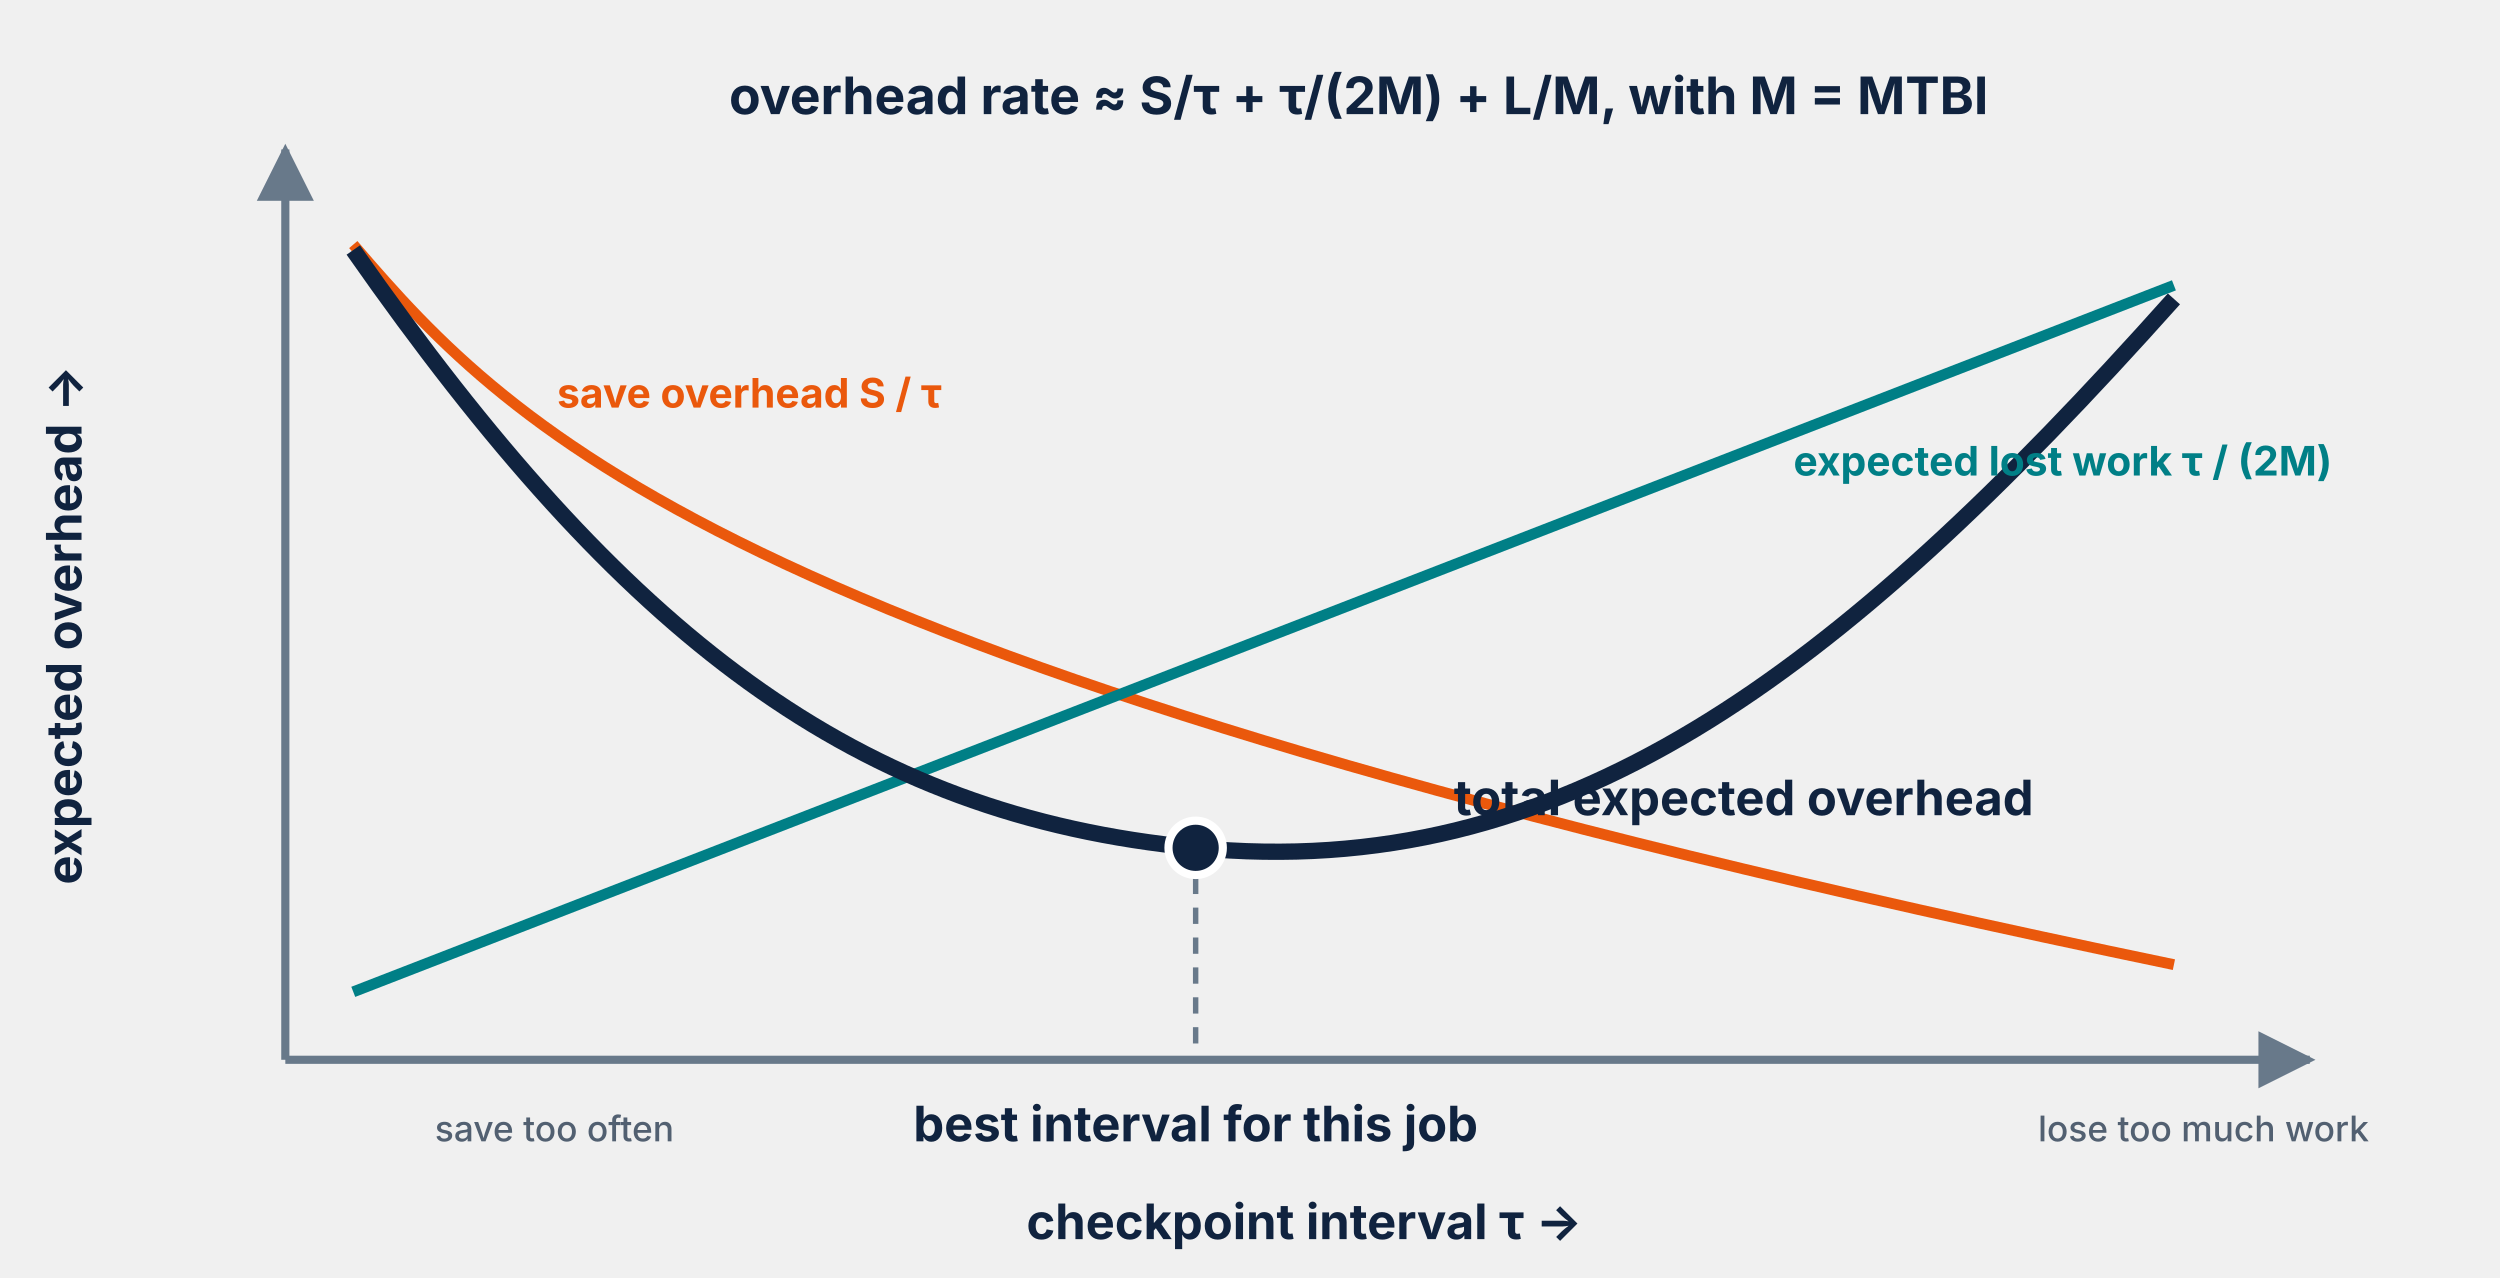
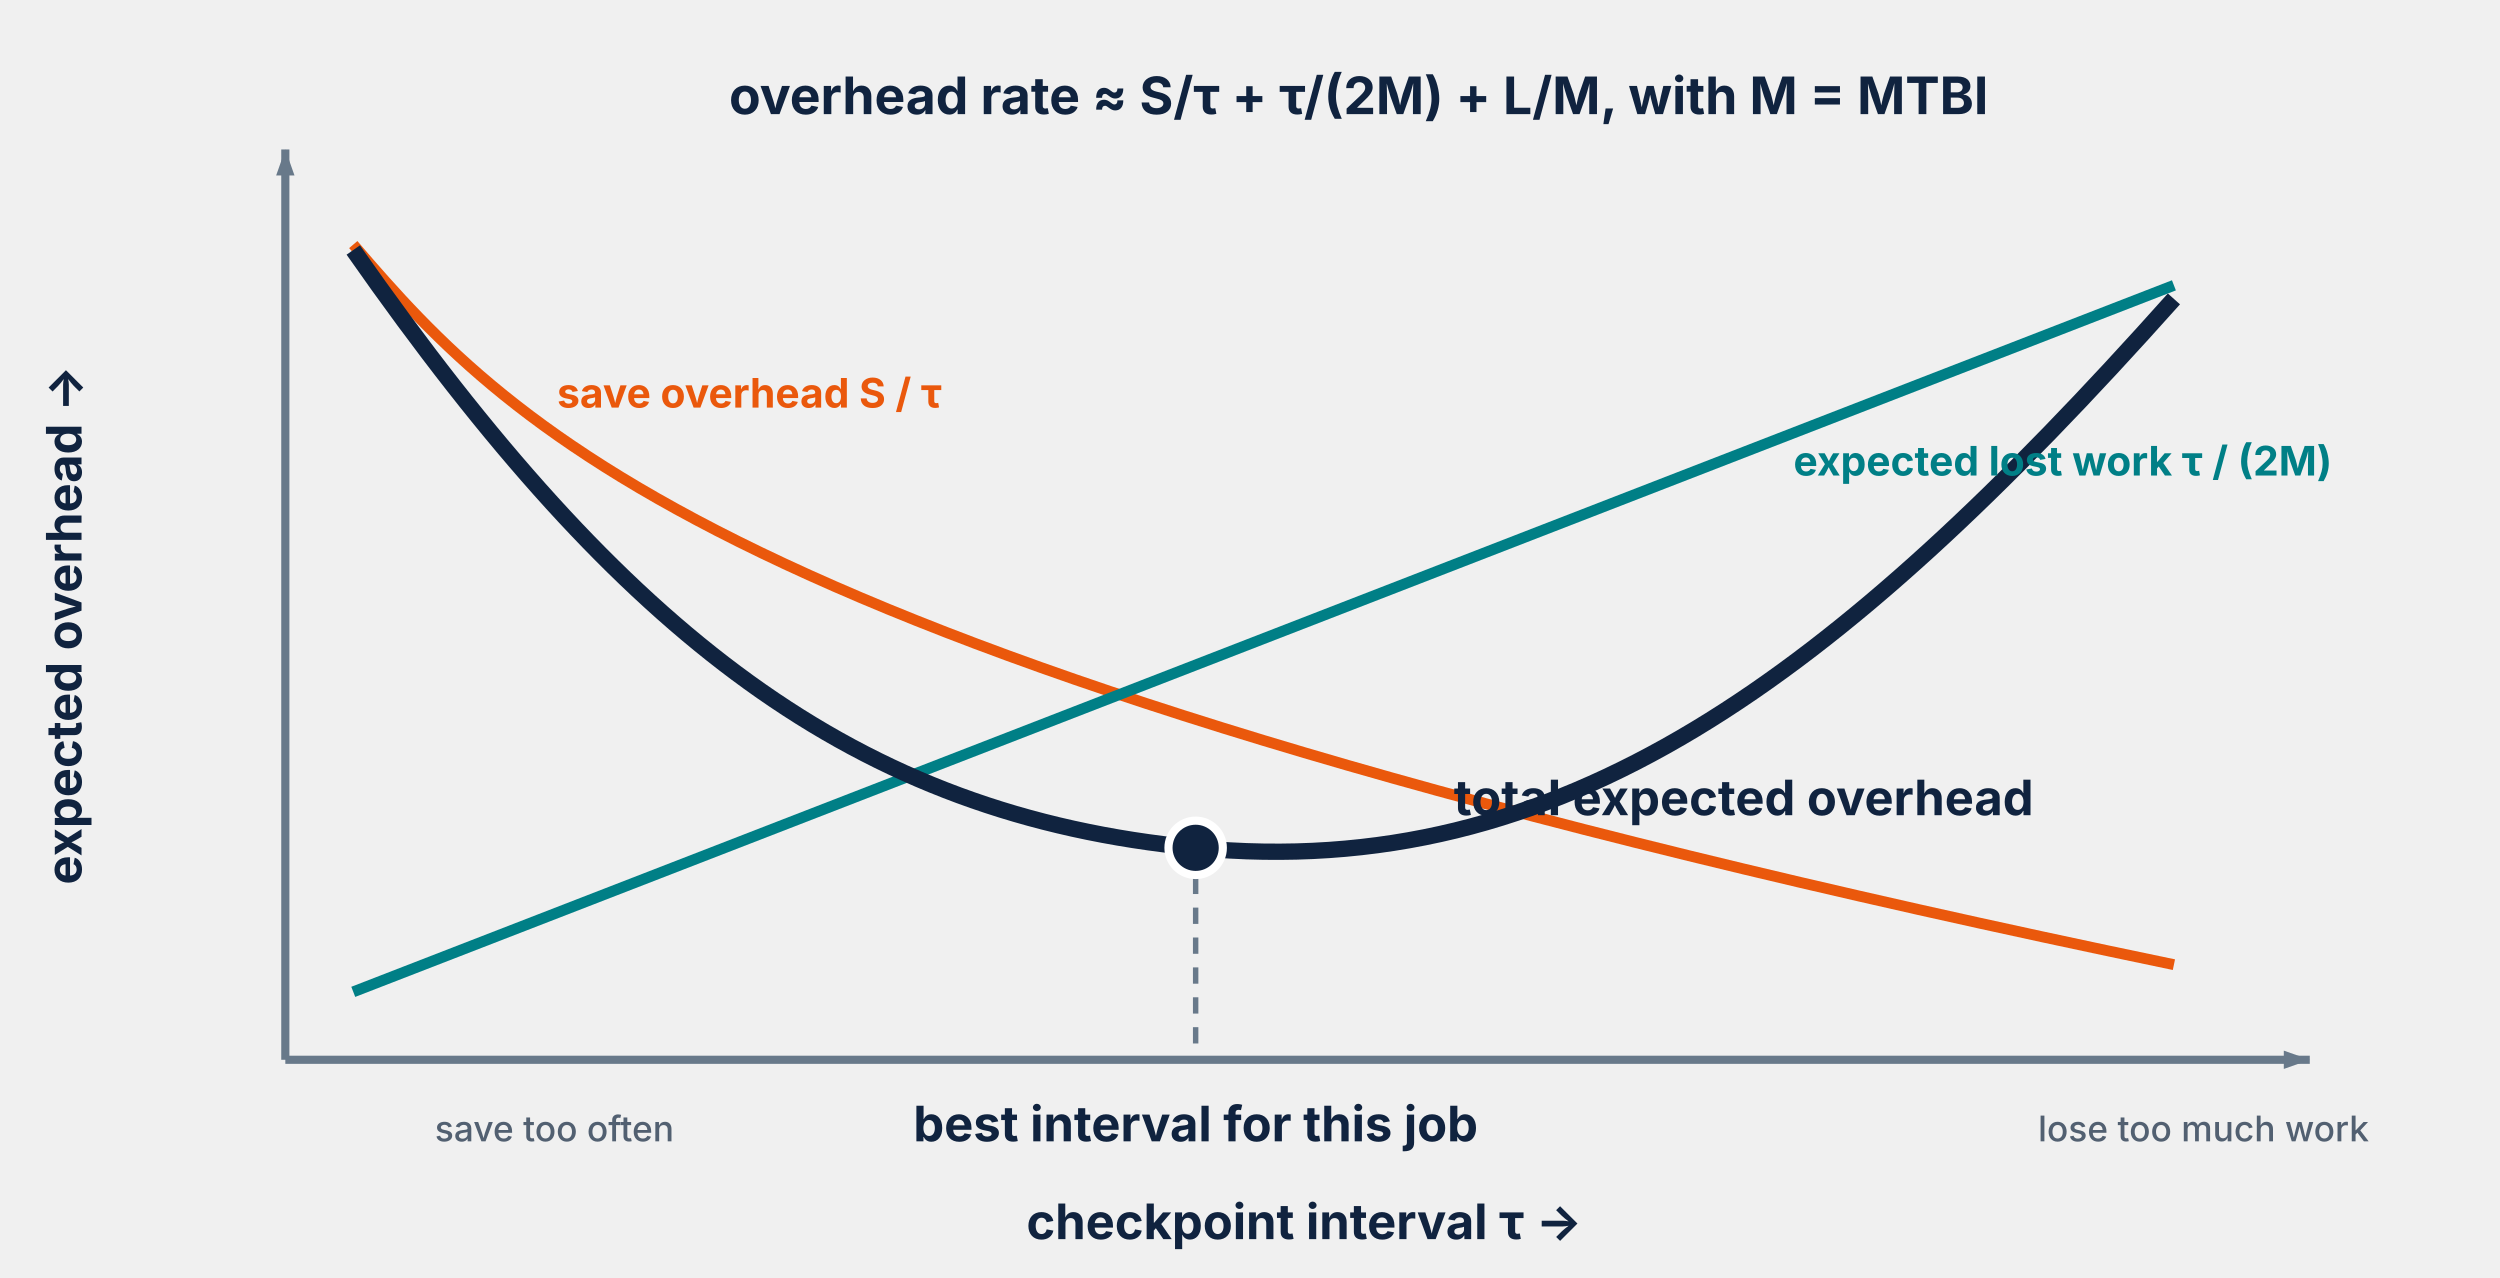
<svg xmlns="http://www.w3.org/2000/svg" viewBox="0 0 920 470" role="img" aria-labelledby="title desc">
  <defs>
-     <marker id="arrow" viewBox="0 0 10 10" refX="9" refY="5" markerWidth="7" markerHeight="7" orient="auto">
-       <path d="M0 0 10 5 0 10z" fill="#68798a" />
+     <marker id="arrow" viewBox="0 0 10 8" refX="8.5" refY="4" markerWidth="3.8" markerHeight="3.0" orient="auto">
+       <path d="M0 1L8.5 4L0 7z" fill="#68798a" />
    </marker>
    <style>
      text{font-family:Inter,ui-sans-serif,system-ui,-apple-system,BlinkMacSystemFont,"Segoe UI",sans-serif}.axis{stroke:#68798a;stroke-width:3;marker-end:url(#arrow)}.save{stroke:#ea580c;stroke-width:4;fill:none}.loss{stroke:#007f86;stroke-width:4;fill:none}.total{stroke:#10233f;stroke-width:6;fill:none}.opt{stroke:#68798a;stroke-width:2;stroke-dasharray:6 5}.label{fill:#10233f;font-size:18px;font-weight:750}.sub{fill:#526071;font-size:13px;font-weight:500}.orange{fill:#ea580c;font-size:15px;font-weight:750}.teal{fill:#007f86;font-size:15px;font-weight:750}.formula{fill:#10233f;font-size:19px;font-weight:750}.point{fill:#10233f;stroke:#fff;stroke-width:3}
      @media(prefers-color-scheme:dark){.label,.formula{fill:#f3f7fa}.sub{fill:#9fb2c4}.save{stroke:#fb923c}.loss{stroke:#54d2d8}.total{stroke:#f3f7fa}.orange{fill:#fb923c}.teal{fill:#54d2d8}.point{fill:#f3f7fa;stroke:#182534}}
    </style>
  </defs>
  <line class="axis" x1="105" y1="390" x2="850" y2="390" />
  <line class="axis" x1="105" y1="390" x2="105" y2="55" />
  <path class="save" d="M130 90C190 160 270 245 800 355" />
  <path class="loss" d="M130 365L800 105" />
  <path class="total" d="M130 92C230 235 315 300 440 312C575 325 675 250 800 110" />
  <line class="opt" x1="440" y1="312" x2="440" y2="390" />
  <circle class="point" cx="440" cy="312" r="10" />
  <text class="orange" x="205" y="150">save overhead S / τ</text>
  <text class="teal" x="660" y="175">expected lost work τ / (2M)</text>
  <text class="label" x="535" y="300">total expected overhead</text>
  <text class="label" x="440" y="420" text-anchor="middle">best interval for this job</text>
  <text class="sub" x="160" y="420">save too often</text>
  <text class="sub" x="750" y="420">lose too much work</text>
  <text class="label" x="480" y="456" text-anchor="middle">checkpoint interval τ →</text>
  <text class="label" x="30" y="230" text-anchor="middle" transform="rotate(-90 30 230)">expected overhead →</text>
  <text class="formula" x="500" y="42" text-anchor="middle">overhead rate ≈ S/τ + τ/(2M) + L/M, with M = MTBI</text>
</svg>
